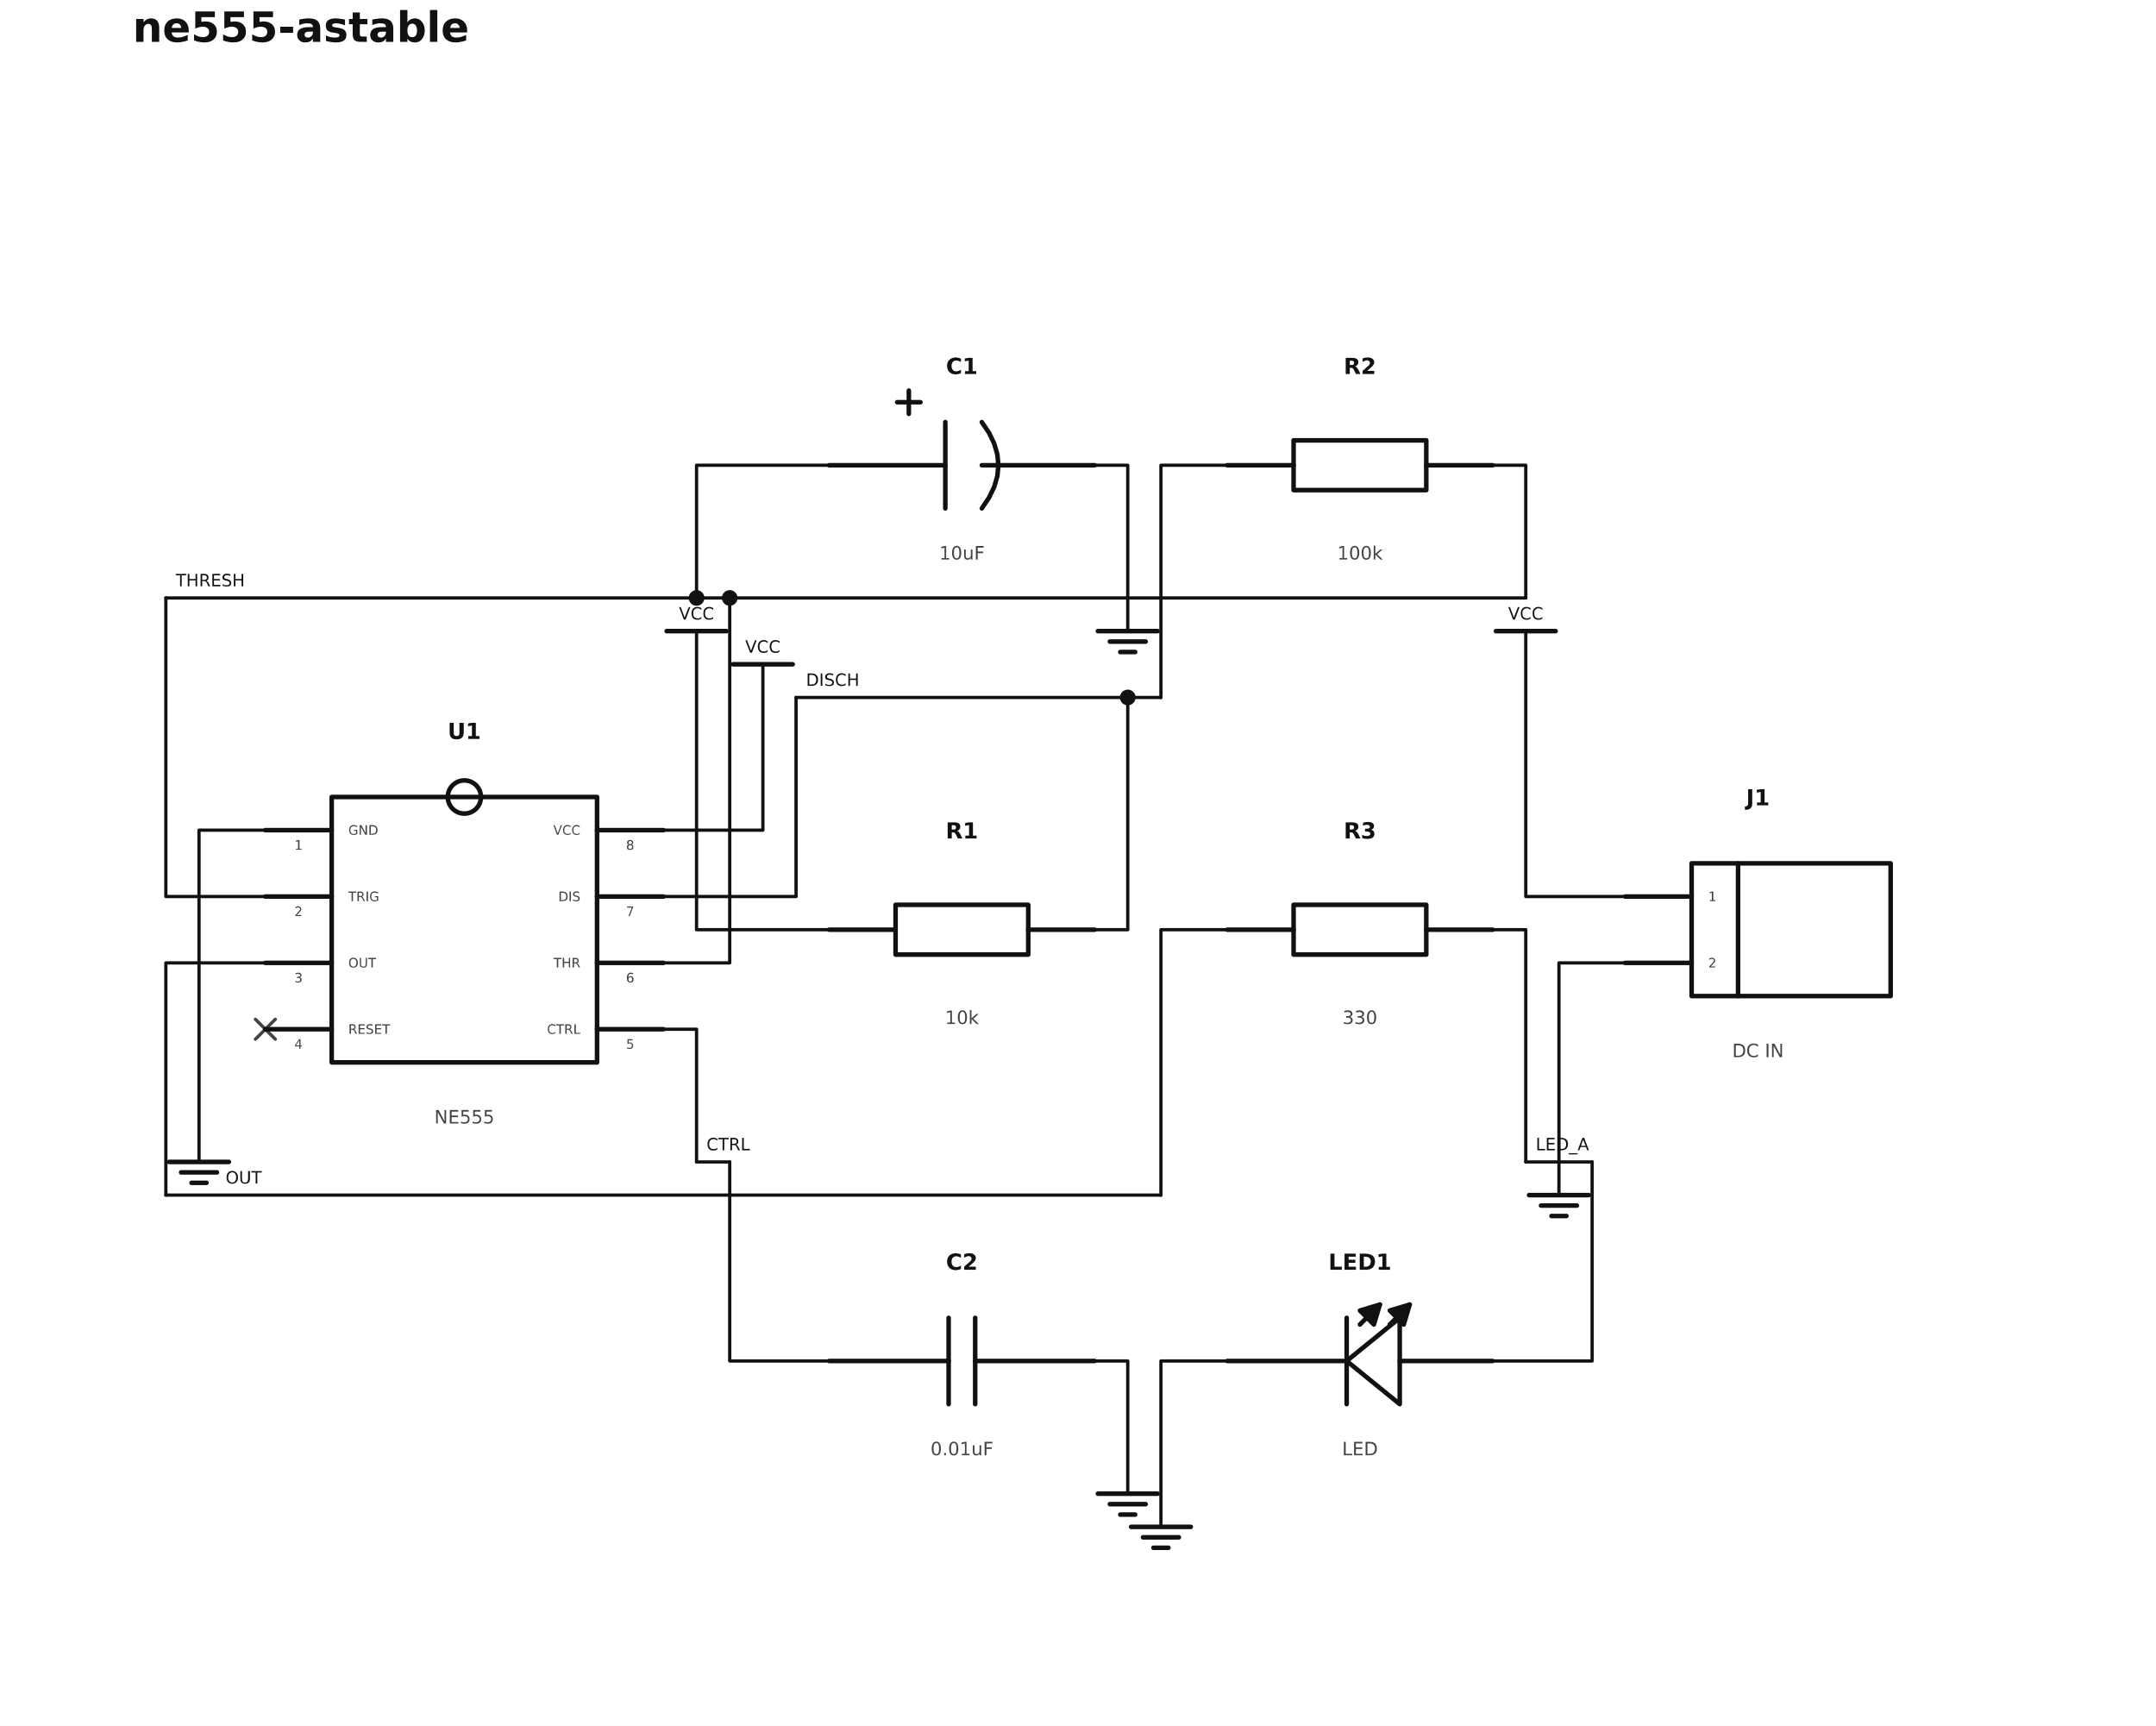
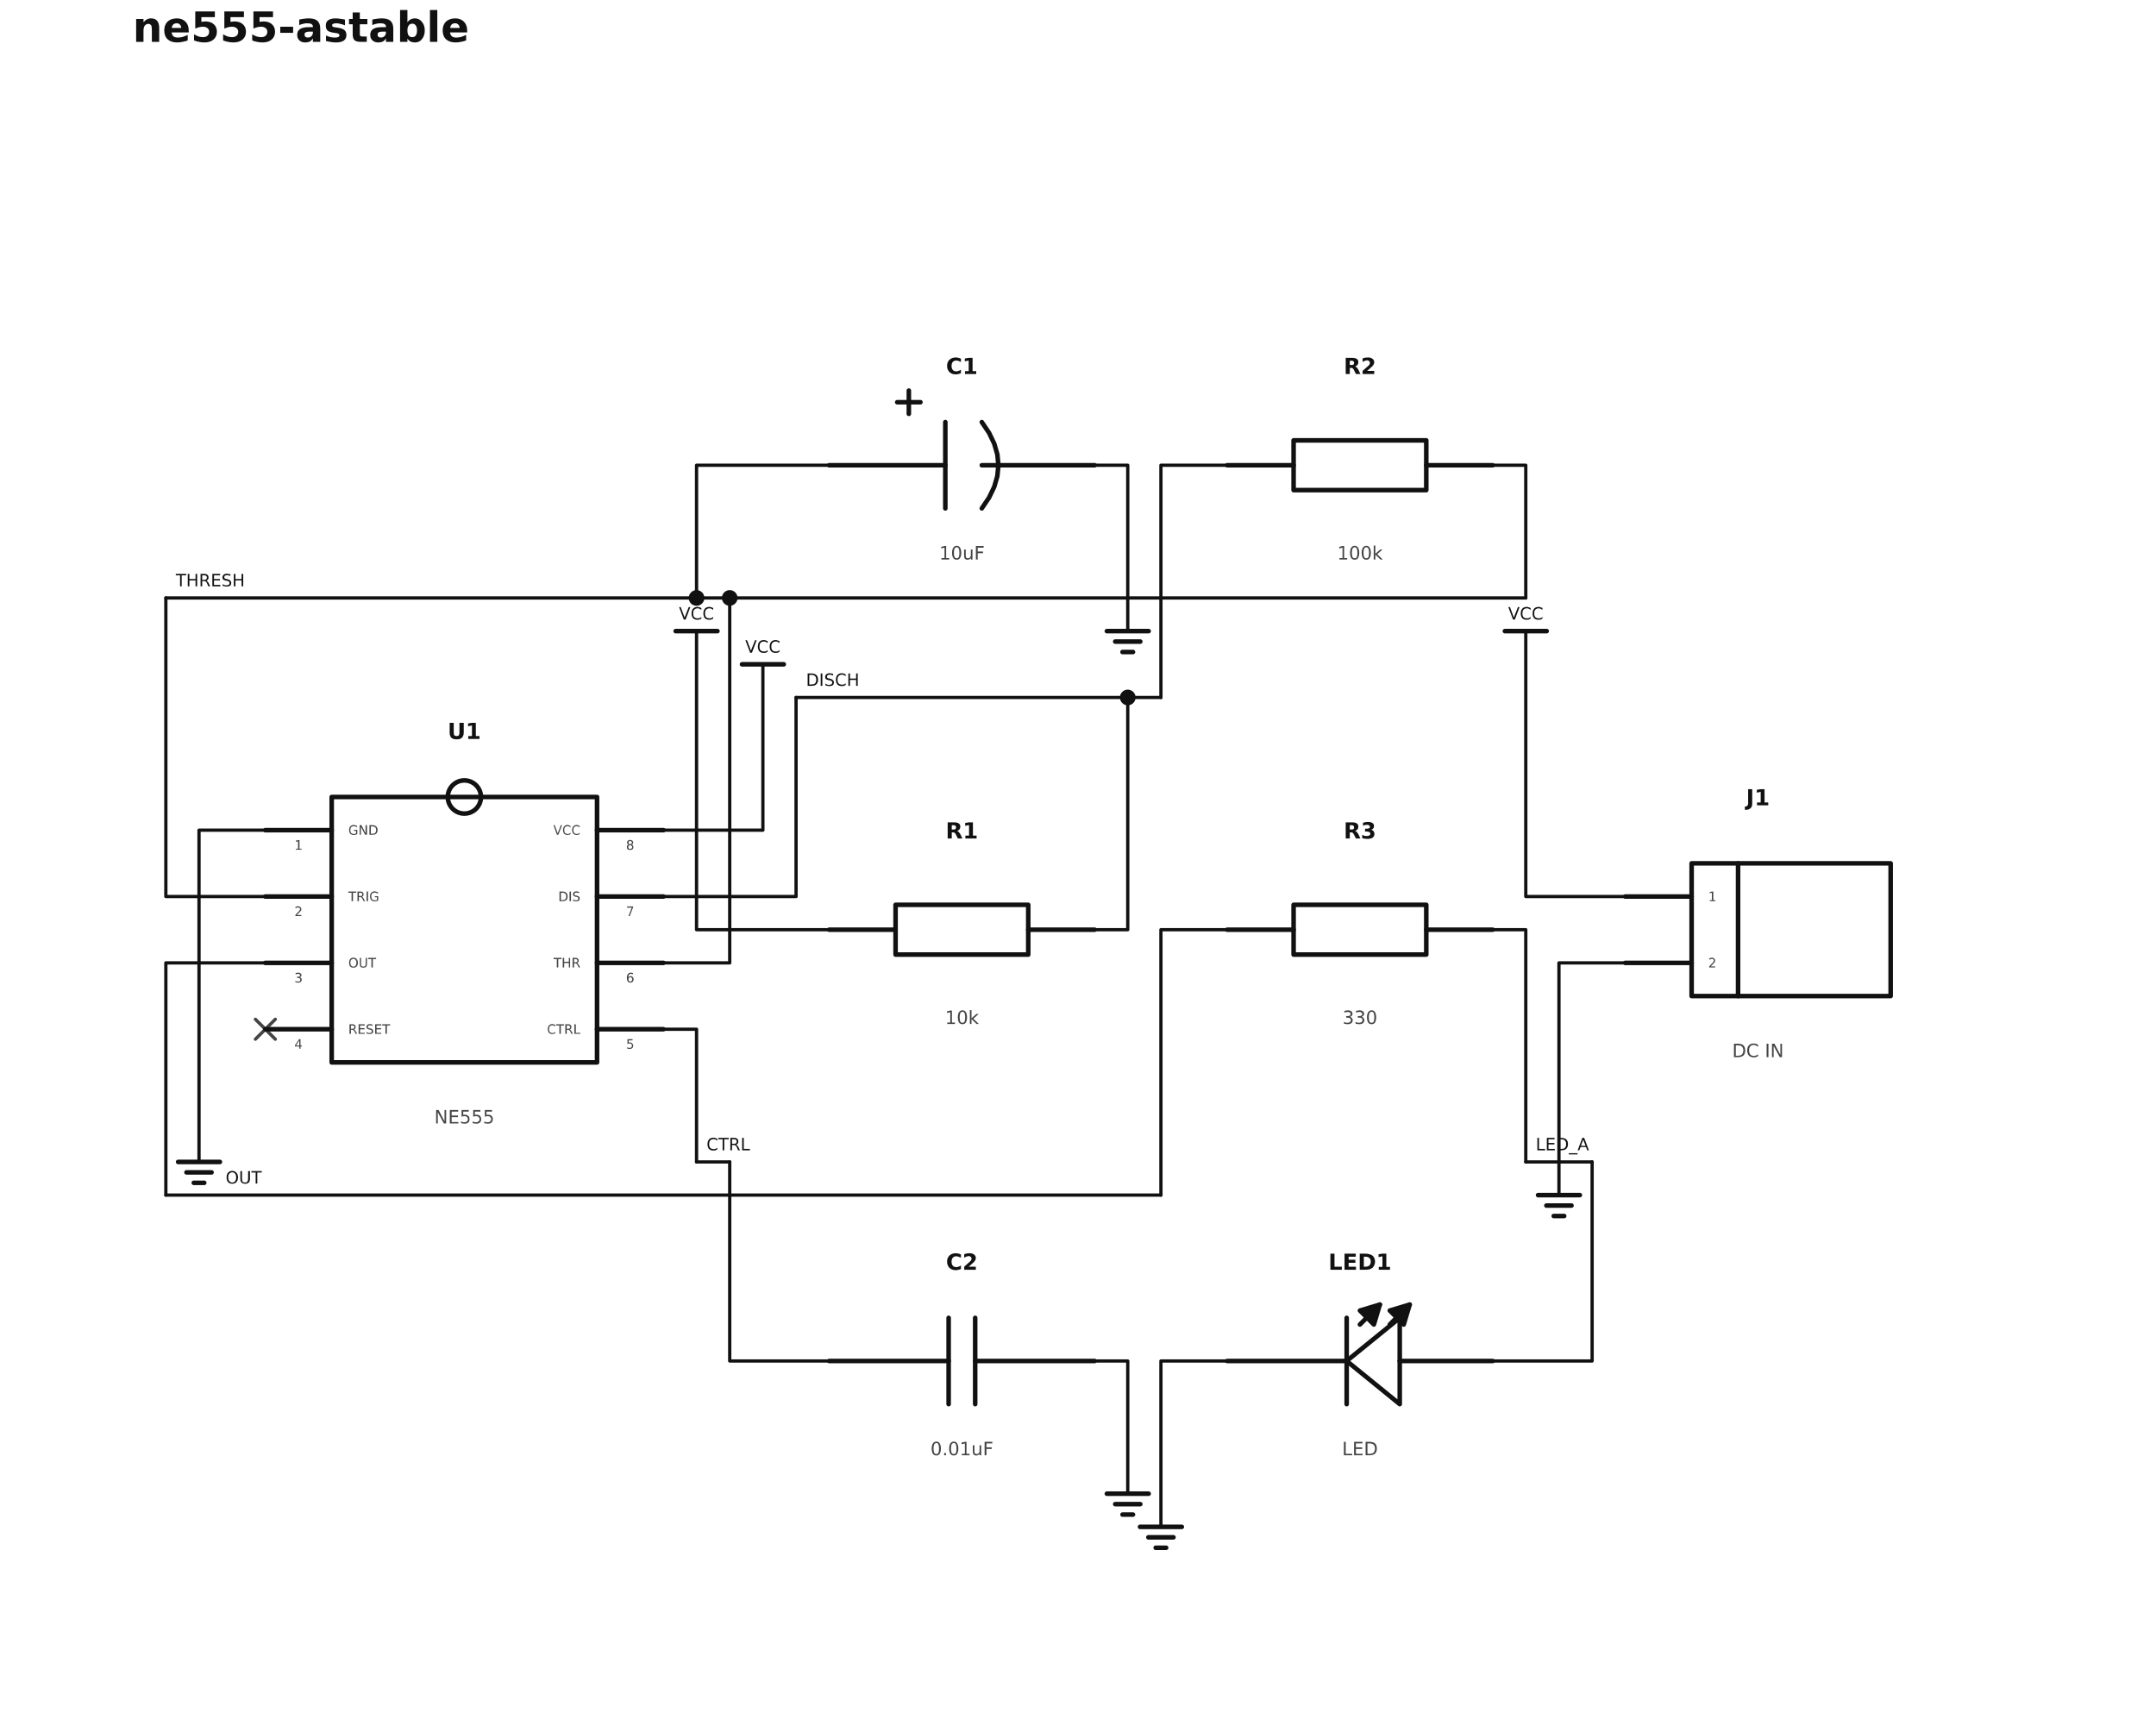
<svg xmlns="http://www.w3.org/2000/svg" version="1.1" width="165.1mm" height="132.141mm" viewBox="0 -7.68 165.1 132.141">
  <rect x="0" y="-7.68" width="165.1" height="132.141" fill="#ffffff" />
  <text x="10.16" y="-4.48" font-size="3.2" fill="#111111" text-anchor="start" font-family="DejaVu Sans, Helvetica, Arial, sans-serif" font-weight="bold">ne555-astable</text>
  <g stroke-linecap="round" stroke-linejoin="round">
    <polyline points="20.32,66.04 12.7,66.04 12.7,83.82" fill="none" stroke="#111111" stroke-width="0.25" />
    <polyline points="93.98,63.5 88.9,63.5 88.9,83.82" fill="none" stroke="#111111" stroke-width="0.25" />
    <polyline points="12.7,83.82 88.9,83.82" fill="none" stroke="#111111" stroke-width="0.25" />
    <polyline points="114.3,63.5 116.84,63.5 116.84,81.28" fill="none" stroke="#111111" stroke-width="0.25" />
    <polyline points="114.3,96.52 121.92,96.52 121.92,81.28" fill="none" stroke="#111111" stroke-width="0.25" />
    <polyline points="116.84,81.28 121.92,81.28" fill="none" stroke="#111111" stroke-width="0.25" />
    <polyline points="20.32,60.96 12.7,60.96 12.7,38.1" fill="none" stroke="#111111" stroke-width="0.25" />
    <polyline points="50.8,66.04 55.88,66.04 55.88,38.1" fill="none" stroke="#111111" stroke-width="0.25" />
    <polyline points="114.3,27.94 116.84,27.94 116.84,38.1" fill="none" stroke="#111111" stroke-width="0.25" />
    <polyline points="63.5,27.94 53.34,27.94 53.34,38.1" fill="none" stroke="#111111" stroke-width="0.25" />
    <polyline points="12.7,38.1 116.84,38.1" fill="none" stroke="#111111" stroke-width="0.25" />
    <polyline points="50.8,60.96 60.96,60.96 60.96,45.72" fill="none" stroke="#111111" stroke-width="0.25" />
    <polyline points="83.82,63.5 86.36,63.5 86.36,45.72" fill="none" stroke="#111111" stroke-width="0.25" />
    <polyline points="93.98,27.94 88.9,27.94 88.9,45.72" fill="none" stroke="#111111" stroke-width="0.25" />
    <polyline points="60.96,45.72 88.9,45.72" fill="none" stroke="#111111" stroke-width="0.25" />
    <polyline points="50.8,71.12 53.34,71.12 53.34,81.28" fill="none" stroke="#111111" stroke-width="0.25" />
    <polyline points="63.5,96.52 55.88,96.52 55.88,81.28" fill="none" stroke="#111111" stroke-width="0.25" />
    <polyline points="53.34,81.28 55.88,81.28" fill="none" stroke="#111111" stroke-width="0.25" />
    <polyline points="50.8,55.88 58.42,55.88 58.42,43.18" fill="none" stroke="#111111" stroke-width="0.25" />
-     <line x1="56.134" y1="43.18" x2="60.706" y2="43.18" stroke="#111111" stroke-width="0.35" />
+     <line x1="56.82" y1="43.18" x2="60.02" y2="43.18" stroke="#111111" stroke-width="0.35" />
    <polyline points="63.5,63.5 53.34,63.5 53.34,40.64" fill="none" stroke="#111111" stroke-width="0.25" />
-     <line x1="51.054" y1="40.64" x2="55.626" y2="40.64" stroke="#111111" stroke-width="0.35" />
+     <line x1="51.74" y1="40.64" x2="54.94" y2="40.64" stroke="#111111" stroke-width="0.35" />
    <polyline points="124.46,60.96 116.84,60.96 116.84,40.64" fill="none" stroke="#111111" stroke-width="0.25" />
-     <line x1="114.554" y1="40.64" x2="119.126" y2="40.64" stroke="#111111" stroke-width="0.35" />
+     <line x1="115.24" y1="40.64" x2="118.44" y2="40.64" stroke="#111111" stroke-width="0.35" />
    <polyline points="20.32,55.88 15.24,55.88 15.24,81.28" fill="none" stroke="#111111" stroke-width="0.25" />
-     <line x1="12.954" y1="81.28" x2="17.526" y2="81.28" stroke="#111111" stroke-width="0.35" />
-     <line x1="13.868" y1="82.08" x2="16.612" y2="82.08" stroke="#111111" stroke-width="0.35" />
-     <line x1="14.668" y1="82.88" x2="15.811" y2="82.88" stroke="#111111" stroke-width="0.35" />
+     <line x1="13.64" y1="81.28" x2="16.84" y2="81.28" stroke="#111111" stroke-width="0.35" />
+     <line x1="14.28" y1="82.08" x2="16.2" y2="82.08" stroke="#111111" stroke-width="0.35" />
+     <line x1="14.84" y1="82.88" x2="15.64" y2="82.88" stroke="#111111" stroke-width="0.35" />
    <polyline points="83.82,27.94 86.36,27.94 86.36,40.64" fill="none" stroke="#111111" stroke-width="0.25" />
-     <line x1="84.074" y1="40.64" x2="88.646" y2="40.64" stroke="#111111" stroke-width="0.35" />
-     <line x1="84.988" y1="41.44" x2="87.732" y2="41.44" stroke="#111111" stroke-width="0.35" />
-     <line x1="85.788" y1="42.24" x2="86.931" y2="42.24" stroke="#111111" stroke-width="0.35" />
+     <line x1="84.76" y1="40.64" x2="87.96" y2="40.64" stroke="#111111" stroke-width="0.35" />
+     <line x1="85.4" y1="41.44" x2="87.32" y2="41.44" stroke="#111111" stroke-width="0.35" />
+     <line x1="85.96" y1="42.24" x2="86.76" y2="42.24" stroke="#111111" stroke-width="0.35" />
    <polyline points="83.82,96.52 86.36,96.52 86.36,106.68" fill="none" stroke="#111111" stroke-width="0.25" />
-     <line x1="84.074" y1="106.68" x2="88.646" y2="106.68" stroke="#111111" stroke-width="0.35" />
-     <line x1="84.988" y1="107.48" x2="87.732" y2="107.48" stroke="#111111" stroke-width="0.35" />
-     <line x1="85.788" y1="108.28" x2="86.931" y2="108.28" stroke="#111111" stroke-width="0.35" />
+     <line x1="84.76" y1="106.68" x2="87.96" y2="106.68" stroke="#111111" stroke-width="0.35" />
+     <line x1="85.4" y1="107.48" x2="87.32" y2="107.48" stroke="#111111" stroke-width="0.35" />
+     <line x1="85.96" y1="108.28" x2="86.76" y2="108.28" stroke="#111111" stroke-width="0.35" />
    <polyline points="93.98,96.52 88.9,96.52 88.9,109.22" fill="none" stroke="#111111" stroke-width="0.25" />
-     <line x1="86.614" y1="109.22" x2="91.186" y2="109.22" stroke="#111111" stroke-width="0.35" />
-     <line x1="87.528" y1="110.02" x2="90.272" y2="110.02" stroke="#111111" stroke-width="0.35" />
-     <line x1="88.329" y1="110.82" x2="89.472" y2="110.82" stroke="#111111" stroke-width="0.35" />
+     <line x1="87.3" y1="109.22" x2="90.5" y2="109.22" stroke="#111111" stroke-width="0.35" />
+     <line x1="87.94" y1="110.02" x2="89.86" y2="110.02" stroke="#111111" stroke-width="0.35" />
+     <line x1="88.5" y1="110.82" x2="89.3" y2="110.82" stroke="#111111" stroke-width="0.35" />
    <polyline points="124.46,66.04 119.38,66.04 119.38,83.82" fill="none" stroke="#111111" stroke-width="0.25" />
-     <line x1="117.094" y1="83.82" x2="121.666" y2="83.82" stroke="#111111" stroke-width="0.35" />
-     <line x1="118.008" y1="84.62" x2="120.752" y2="84.62" stroke="#111111" stroke-width="0.35" />
-     <line x1="118.808" y1="85.42" x2="119.951" y2="85.42" stroke="#111111" stroke-width="0.35" />
+     <line x1="117.78" y1="83.82" x2="120.98" y2="83.82" stroke="#111111" stroke-width="0.35" />
+     <line x1="118.42" y1="84.62" x2="120.34" y2="84.62" stroke="#111111" stroke-width="0.35" />
+     <line x1="118.98" y1="85.42" x2="119.78" y2="85.42" stroke="#111111" stroke-width="0.35" />
    <circle cx="55.88" cy="38.1" r="0.6" fill="#111111" />
    <circle cx="53.34" cy="38.1" r="0.6" fill="#111111" />
    <circle cx="86.36" cy="45.72" r="0.6" fill="#111111" />
    <line x1="19.558" y1="70.358" x2="21.082" y2="71.882" stroke="#444444" stroke-width="0.25" />
    <line x1="19.558" y1="71.882" x2="21.082" y2="70.358" stroke="#444444" stroke-width="0.25" />
    <g transform="translate(63.5,22.86)">
      <polyline points="0,5.08 8.89,5.08" fill="none" stroke="#111111" stroke-width="0.35" />
      <polyline points="11.684,5.08 20.32,5.08" fill="none" stroke="#111111" stroke-width="0.35" />
      <polyline points="8.89,1.778 8.89,8.382" fill="none" stroke="#111111" stroke-width="0.35" />
      <polyline points="11.684,1.778 12.24,2.603 12.636,3.429 12.875,4.255 12.954,5.08 12.875,5.905 12.636,6.731 12.24,7.556 11.684,8.382" fill="none" stroke="#111111" stroke-width="0.35" />
      <polyline points="5.207,0.254 6.985,0.254" fill="none" stroke="#111111" stroke-width="0.35" />
      <polyline points="6.096,-0.635 6.096,1.143" fill="none" stroke="#111111" stroke-width="0.35" />
    </g>
    <g transform="translate(63.5,91.44)">
      <polyline points="0,5.08 9.144,5.08" fill="none" stroke="#111111" stroke-width="0.35" />
      <polyline points="11.176,5.08 20.32,5.08" fill="none" stroke="#111111" stroke-width="0.35" />
      <polyline points="9.144,1.778 9.144,8.382" fill="none" stroke="#111111" stroke-width="0.35" />
      <polyline points="11.176,1.778 11.176,8.382" fill="none" stroke="#111111" stroke-width="0.35" />
    </g>
    <g transform="translate(124.46,55.88)">
      <polygon points="5.08,2.54 20.32,2.54 20.32,12.7 5.08,12.7" fill="none" stroke="#111111" stroke-width="0.35" />
      <polyline points="0,5.08 5.08,5.08" fill="none" stroke="#111111" stroke-width="0.35" />
      <polyline points="0,10.16 5.08,10.16" fill="none" stroke="#111111" stroke-width="0.35" />
      <polyline points="8.636,2.54 8.636,12.7" fill="none" stroke="#111111" stroke-width="0.35" />
    </g>
    <g transform="translate(93.98,91.44)">
      <polyline points="0,5.08 9.144,5.08" fill="none" stroke="#111111" stroke-width="0.35" />
      <polyline points="13.208,5.08 20.32,5.08" fill="none" stroke="#111111" stroke-width="0.35" />
      <polyline points="9.144,1.778 9.144,8.382" fill="none" stroke="#111111" stroke-width="0.35" />
      <polygon points="13.208,1.778 13.208,8.382 9.144,5.08" fill="none" stroke="#111111" stroke-width="0.35" />
      <polyline points="10.16,2.286 11.684,0.762" fill="none" stroke="#111111" stroke-width="0.35" />
      <polygon points="11.684,0.762 10.16,1.219 11.227,2.286" fill="#111111" stroke="#111111" stroke-width="0.35" />
      <polyline points="12.446,2.286 13.97,0.762" fill="none" stroke="#111111" stroke-width="0.35" />
      <polygon points="13.97,0.762 12.446,1.219 13.513,2.286" fill="#111111" stroke="#111111" stroke-width="0.35" />
    </g>
    <g transform="translate(63.5,58.42)">
      <polyline points="0,5.08 5.08,5.08" fill="none" stroke="#111111" stroke-width="0.35" />
      <polyline points="15.24,5.08 20.32,5.08" fill="none" stroke="#111111" stroke-width="0.35" />
      <polygon points="5.08,3.175 15.24,3.175 15.24,6.985 5.08,6.985" fill="none" stroke="#111111" stroke-width="0.35" />
    </g>
    <g transform="translate(93.98,22.86)">
      <polyline points="0,5.08 5.08,5.08" fill="none" stroke="#111111" stroke-width="0.35" />
      <polyline points="15.24,5.08 20.32,5.08" fill="none" stroke="#111111" stroke-width="0.35" />
      <polygon points="5.08,3.175 15.24,3.175 15.24,6.985 5.08,6.985" fill="none" stroke="#111111" stroke-width="0.35" />
    </g>
    <g transform="translate(93.98,58.42)">
      <polyline points="0,5.08 5.08,5.08" fill="none" stroke="#111111" stroke-width="0.35" />
      <polyline points="15.24,5.08 20.32,5.08" fill="none" stroke="#111111" stroke-width="0.35" />
      <polygon points="5.08,3.175 15.24,3.175 15.24,6.985 5.08,6.985" fill="none" stroke="#111111" stroke-width="0.35" />
    </g>
    <g transform="translate(20.32,50.8)">
      <polygon points="5.08,2.54 25.4,2.54 25.4,22.86 5.08,22.86" fill="none" stroke="#111111" stroke-width="0.35" />
      <polyline points="0,5.08 5.08,5.08" fill="none" stroke="#111111" stroke-width="0.35" />
      <polyline points="0,10.16 5.08,10.16" fill="none" stroke="#111111" stroke-width="0.35" />
      <polyline points="0,15.24 5.08,15.24" fill="none" stroke="#111111" stroke-width="0.35" />
      <polyline points="0,20.32 5.08,20.32" fill="none" stroke="#111111" stroke-width="0.35" />
      <polyline points="25.4,5.08 30.48,5.08" fill="none" stroke="#111111" stroke-width="0.35" />
      <polyline points="25.4,10.16 30.48,10.16" fill="none" stroke="#111111" stroke-width="0.35" />
      <polyline points="25.4,15.24 30.48,15.24" fill="none" stroke="#111111" stroke-width="0.35" />
      <polyline points="25.4,20.32 30.48,20.32" fill="none" stroke="#111111" stroke-width="0.35" />
      <circle cx="15.24" cy="2.54" r="1.27" fill="none" stroke="#111111" stroke-width="0.35" />
    </g>
  </g>
  <text x="73.66" y="20.955" font-size="1.7" fill="#111111" text-anchor="middle" font-family="DejaVu Sans, Helvetica, Arial, sans-serif" font-weight="bold">C1</text>
  <text x="73.66" y="35.156" font-size="1.4" fill="#444444" text-anchor="middle" font-family="DejaVu Sans, Helvetica, Arial, sans-serif">10uF</text>
  <text x="73.66" y="89.535" font-size="1.7" fill="#111111" text-anchor="middle" font-family="DejaVu Sans, Helvetica, Arial, sans-serif" font-weight="bold">C2</text>
  <text x="73.66" y="103.736" font-size="1.4" fill="#444444" text-anchor="middle" font-family="DejaVu Sans, Helvetica, Arial, sans-serif">0.01uF</text>
  <text x="134.62" y="53.975" font-size="1.7" fill="#111111" text-anchor="middle" font-family="DejaVu Sans, Helvetica, Arial, sans-serif" font-weight="bold">J1</text>
  <text x="134.62" y="73.256" font-size="1.4" fill="#444444" text-anchor="middle" font-family="DejaVu Sans, Helvetica, Arial, sans-serif">DC IN</text>
  <text x="130.81" y="61.31" font-size="1" fill="#444444" text-anchor="start" font-family="DejaVu Sans, Helvetica, Arial, sans-serif">1</text>
  <text x="130.81" y="66.39" font-size="1" fill="#444444" text-anchor="start" font-family="DejaVu Sans, Helvetica, Arial, sans-serif">2</text>
  <text x="104.14" y="89.535" font-size="1.7" fill="#111111" text-anchor="middle" font-family="DejaVu Sans, Helvetica, Arial, sans-serif" font-weight="bold">LED1</text>
  <text x="104.14" y="103.736" font-size="1.4" fill="#444444" text-anchor="middle" font-family="DejaVu Sans, Helvetica, Arial, sans-serif">LED</text>
  <text x="73.66" y="56.515" font-size="1.7" fill="#111111" text-anchor="middle" font-family="DejaVu Sans, Helvetica, Arial, sans-serif" font-weight="bold">R1</text>
  <text x="73.66" y="70.716" font-size="1.4" fill="#444444" text-anchor="middle" font-family="DejaVu Sans, Helvetica, Arial, sans-serif">10k</text>
  <text x="104.14" y="20.955" font-size="1.7" fill="#111111" text-anchor="middle" font-family="DejaVu Sans, Helvetica, Arial, sans-serif" font-weight="bold">R2</text>
  <text x="104.14" y="35.156" font-size="1.4" fill="#444444" text-anchor="middle" font-family="DejaVu Sans, Helvetica, Arial, sans-serif">100k</text>
  <text x="104.14" y="56.515" font-size="1.7" fill="#111111" text-anchor="middle" font-family="DejaVu Sans, Helvetica, Arial, sans-serif" font-weight="bold">R3</text>
  <text x="104.14" y="70.716" font-size="1.4" fill="#444444" text-anchor="middle" font-family="DejaVu Sans, Helvetica, Arial, sans-serif">330</text>
  <text x="35.56" y="48.895" font-size="1.7" fill="#111111" text-anchor="middle" font-family="DejaVu Sans, Helvetica, Arial, sans-serif" font-weight="bold">U1</text>
  <text x="35.56" y="78.336" font-size="1.4" fill="#444444" text-anchor="middle" font-family="DejaVu Sans, Helvetica, Arial, sans-serif">NE555</text>
  <text x="26.67" y="56.23" font-size="1" fill="#444444" text-anchor="start" font-family="DejaVu Sans, Helvetica, Arial, sans-serif">GND</text>
  <text x="22.86" y="57.373" font-size="1" fill="#444444" text-anchor="middle" font-family="DejaVu Sans, Helvetica, Arial, sans-serif">1</text>
  <text x="26.67" y="61.31" font-size="1" fill="#444444" text-anchor="start" font-family="DejaVu Sans, Helvetica, Arial, sans-serif">TRIG</text>
  <text x="22.86" y="62.453" font-size="1" fill="#444444" text-anchor="middle" font-family="DejaVu Sans, Helvetica, Arial, sans-serif">2</text>
  <text x="26.67" y="66.39" font-size="1" fill="#444444" text-anchor="start" font-family="DejaVu Sans, Helvetica, Arial, sans-serif">OUT</text>
  <text x="22.86" y="67.533" font-size="1" fill="#444444" text-anchor="middle" font-family="DejaVu Sans, Helvetica, Arial, sans-serif">3</text>
  <text x="26.67" y="71.47" font-size="1" fill="#444444" text-anchor="start" font-family="DejaVu Sans, Helvetica, Arial, sans-serif">RESET</text>
  <text x="22.86" y="72.613" font-size="1" fill="#444444" text-anchor="middle" font-family="DejaVu Sans, Helvetica, Arial, sans-serif">4</text>
  <text x="44.45" y="56.23" font-size="1" fill="#444444" text-anchor="end" font-family="DejaVu Sans, Helvetica, Arial, sans-serif">VCC</text>
  <text x="48.26" y="57.373" font-size="1" fill="#444444" text-anchor="middle" font-family="DejaVu Sans, Helvetica, Arial, sans-serif">8</text>
  <text x="44.45" y="61.31" font-size="1" fill="#444444" text-anchor="end" font-family="DejaVu Sans, Helvetica, Arial, sans-serif">DIS</text>
  <text x="48.26" y="62.453" font-size="1" fill="#444444" text-anchor="middle" font-family="DejaVu Sans, Helvetica, Arial, sans-serif">7</text>
  <text x="44.45" y="66.39" font-size="1" fill="#444444" text-anchor="end" font-family="DejaVu Sans, Helvetica, Arial, sans-serif">THR</text>
  <text x="48.26" y="67.533" font-size="1" fill="#444444" text-anchor="middle" font-family="DejaVu Sans, Helvetica, Arial, sans-serif">6</text>
  <text x="44.45" y="71.47" font-size="1" fill="#444444" text-anchor="end" font-family="DejaVu Sans, Helvetica, Arial, sans-serif">CTRL</text>
  <text x="48.26" y="72.613" font-size="1" fill="#444444" text-anchor="middle" font-family="DejaVu Sans, Helvetica, Arial, sans-serif">5</text>
  <text x="58.42" y="42.291" font-size="1.3" fill="#111111" text-anchor="middle" font-family="DejaVu Sans, Helvetica, Arial, sans-serif">VCC</text>
  <text x="53.34" y="39.751" font-size="1.3" fill="#111111" text-anchor="middle" font-family="DejaVu Sans, Helvetica, Arial, sans-serif">VCC</text>
  <text x="116.84" y="39.751" font-size="1.3" fill="#111111" text-anchor="middle" font-family="DejaVu Sans, Helvetica, Arial, sans-serif">VCC</text>
  <text x="17.272" y="82.931" font-size="1.3" fill="#111111" text-anchor="start" font-family="DejaVu Sans, Helvetica, Arial, sans-serif">OUT</text>
  <text x="117.602" y="80.391" font-size="1.3" fill="#111111" text-anchor="start" font-family="DejaVu Sans, Helvetica, Arial, sans-serif">LED_A</text>
  <text x="13.462" y="37.211" font-size="1.3" fill="#111111" text-anchor="start" font-family="DejaVu Sans, Helvetica, Arial, sans-serif">THRESH</text>
  <text x="61.722" y="44.831" font-size="1.3" fill="#111111" text-anchor="start" font-family="DejaVu Sans, Helvetica, Arial, sans-serif">DISCH</text>
  <text x="54.102" y="80.391" font-size="1.3" fill="#111111" text-anchor="start" font-family="DejaVu Sans, Helvetica, Arial, sans-serif">CTRL</text>
</svg>
